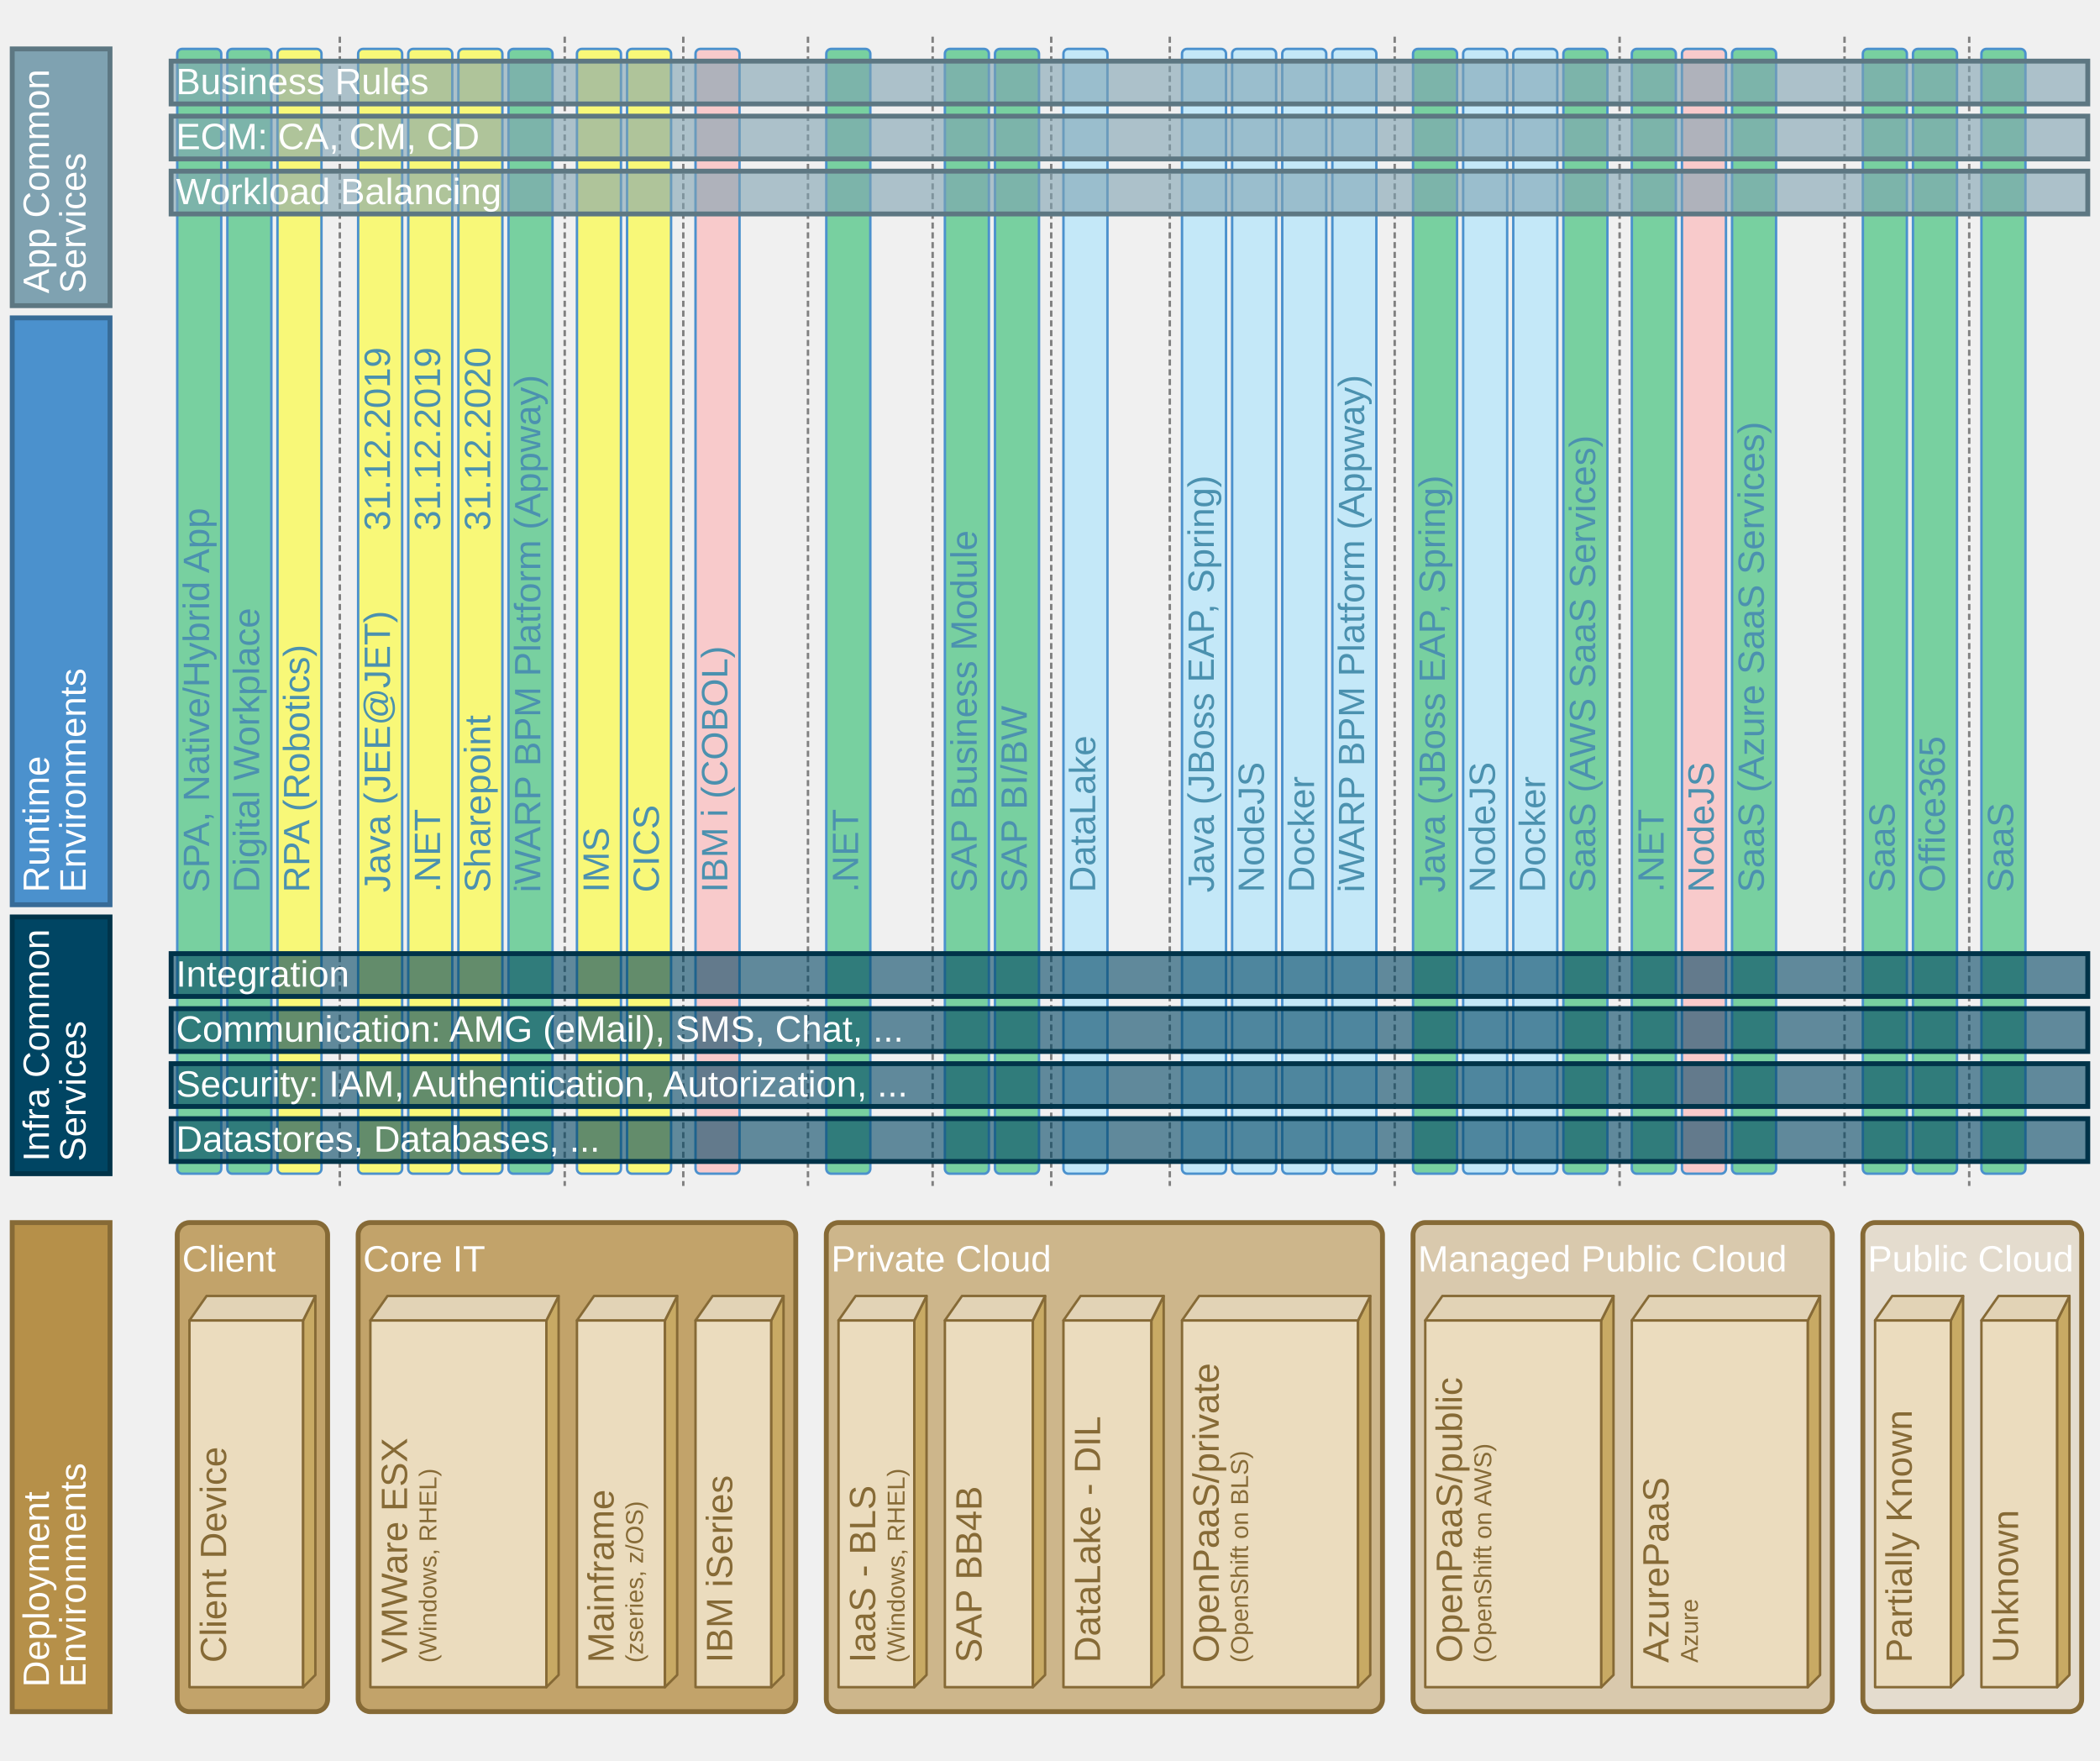
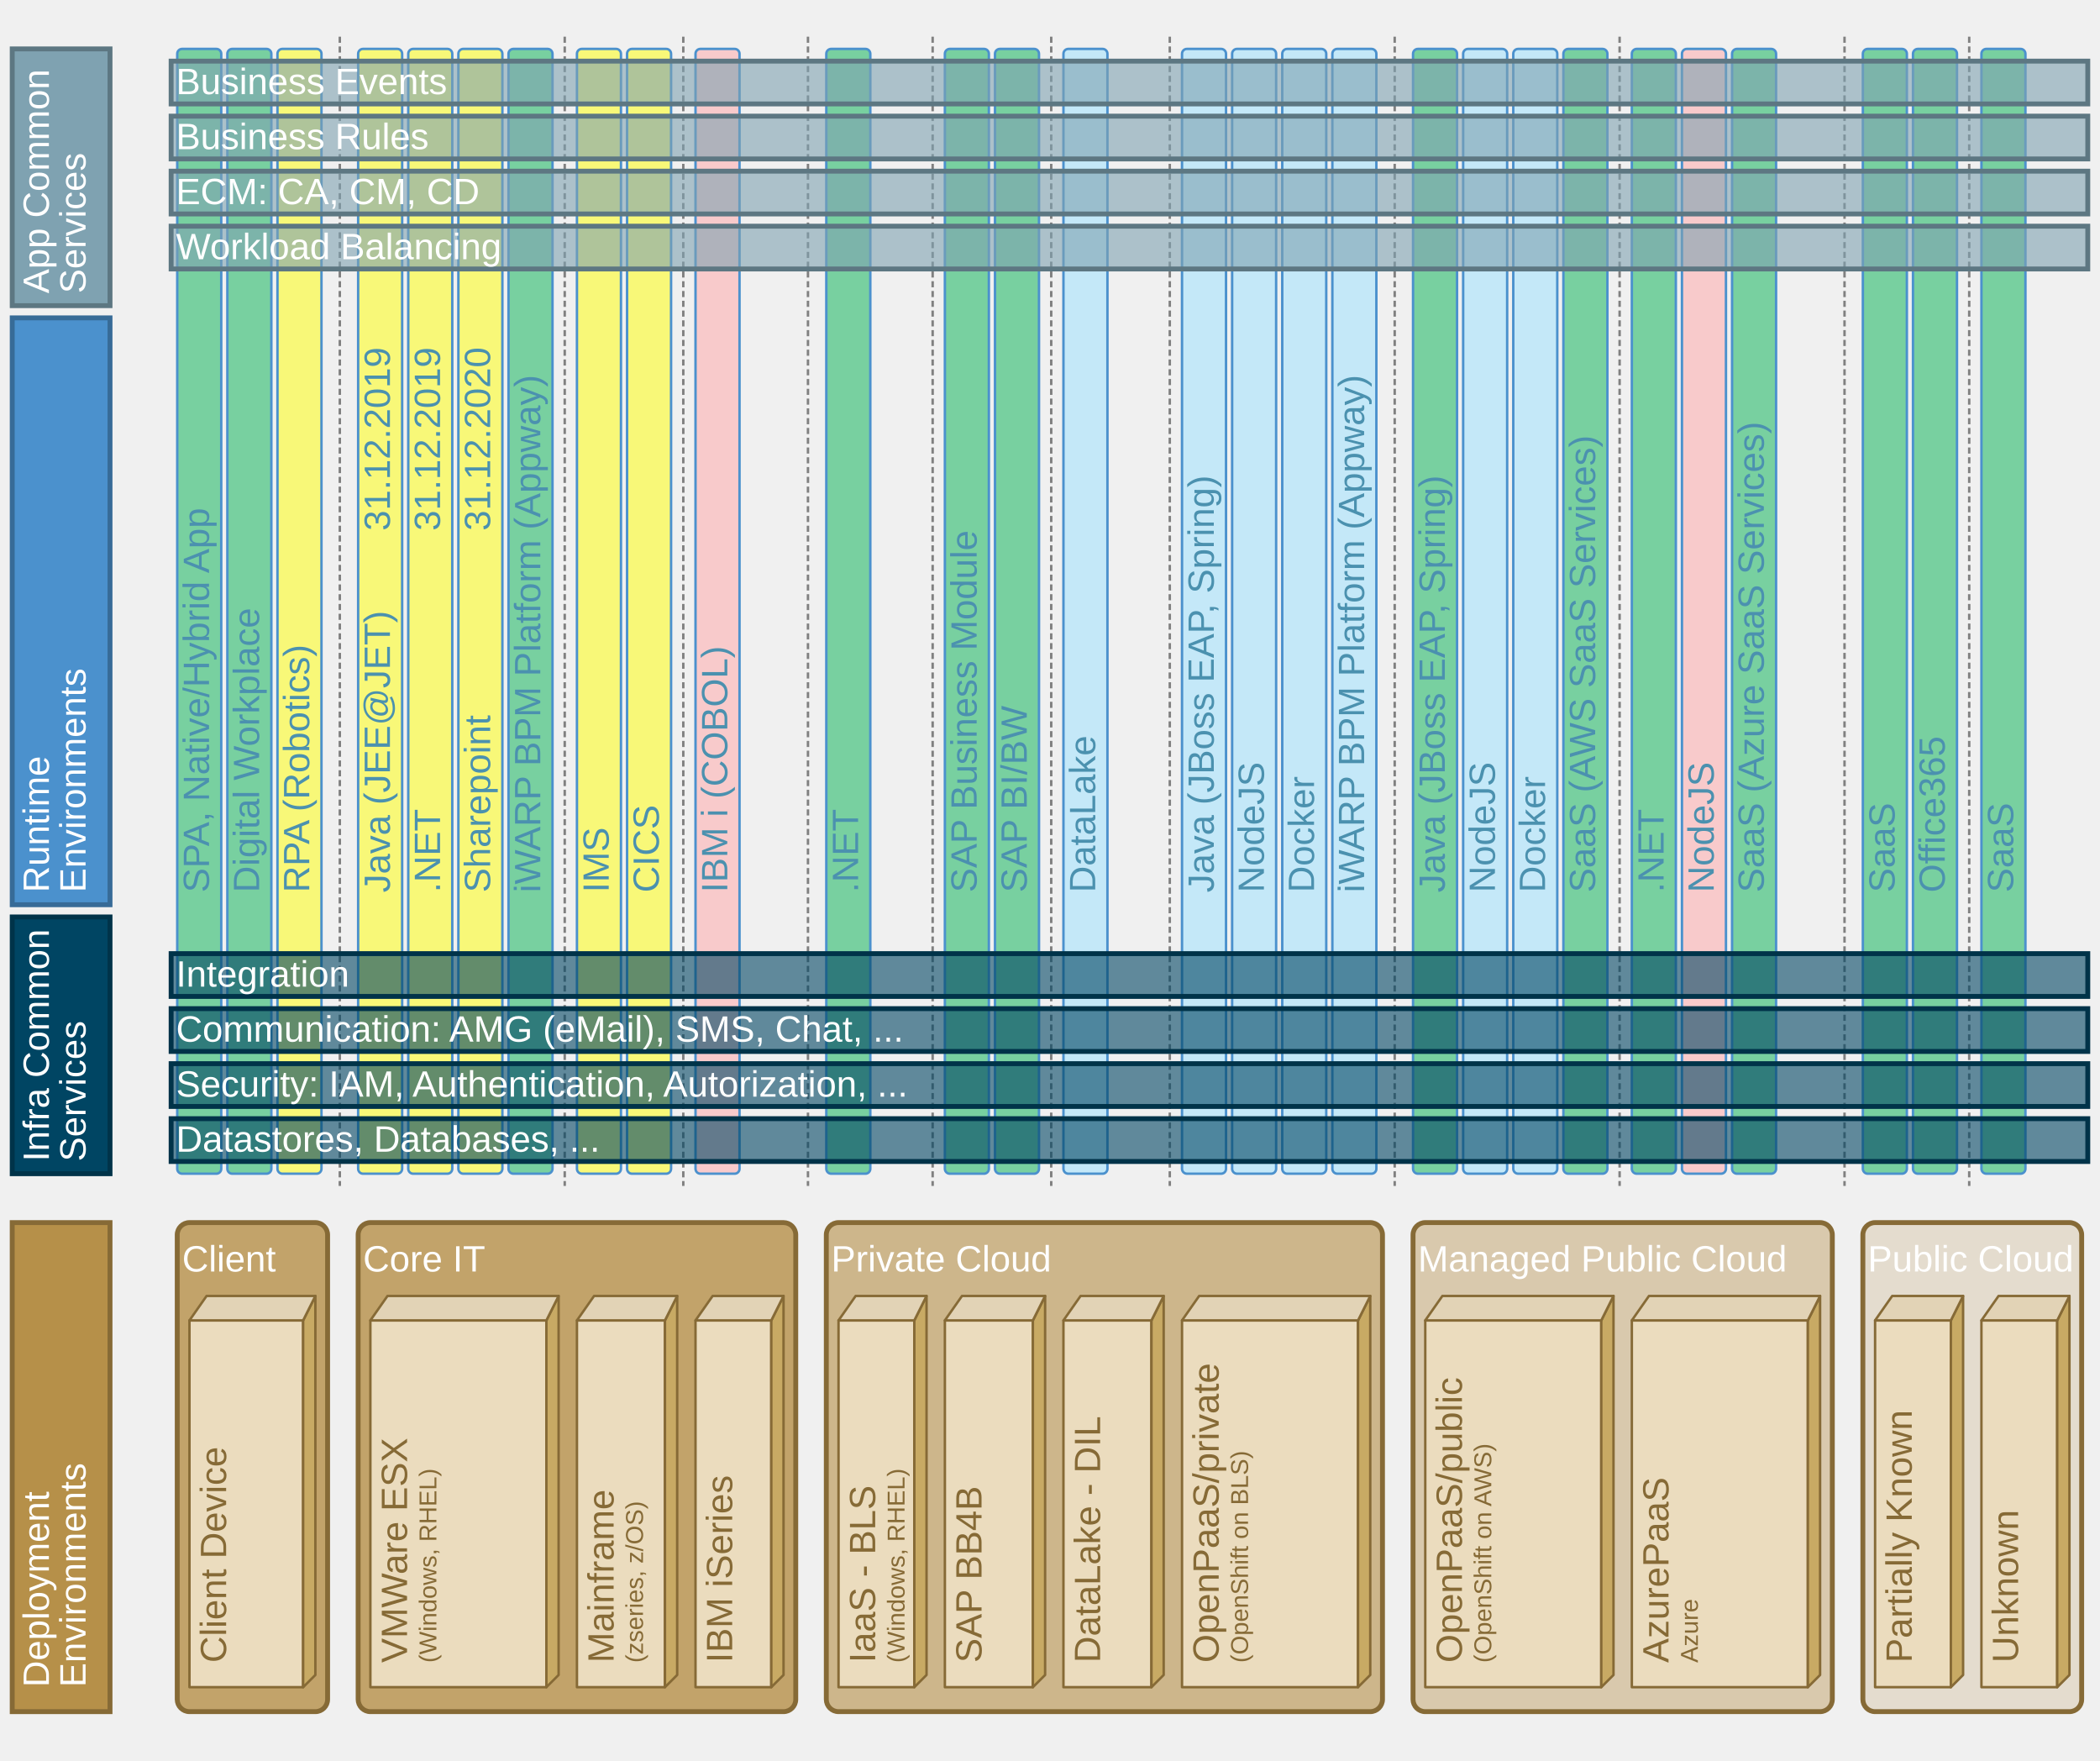
<svg viewBox="0 0 8590 7200" preserveAspectRatio="xMidYMid">
-   <defs>
-     <linearGradient id="serviceBus_gradient" x2="0" y2="1">
-       <stop stop-color="#0000bf" offset="0" />
-       <stop stop-color="#aad4ff" offset="0.25" />
-       <stop stop-color="#aad4ff" offset="0.75" />
-       <stop stop-color="#0000bf" offset="1" />
-     </linearGradient>
-   </defs>
  <rect x="725" y="200" rx="20" ry="20" width="180" height="4600" style="fill:rgb(0,176,80);fill-opacity:0.502;stroke:rgb(75,145,205);stroke-width:10;opacity:1.0" />
  <text x="755" y="3550" transform="rotate(-90 855,3550)" fill="rgb(75,145,175)" font-family="Arial, sans-serif" font-size="150px" text-anchor="start">SPA, Native/Hybrid App</text>
  <text x="755" y="1320" transform="rotate(-90 855,1320)" fill="rgb(75,145,175)" font-family="Arial, sans-serif" font-size="150px" text-anchor="end" />
  <rect x="930" y="200" rx="20" ry="20" width="180" height="4600" style="fill:rgb(0,176,80);fill-opacity:0.502;stroke:rgb(75,145,205);stroke-width:10;opacity:1.0" />
  <text x="960" y="3550" transform="rotate(-90 1060,3550)" fill="rgb(75,145,175)" font-family="Arial, sans-serif" font-size="150px" text-anchor="start">Digital Workplace</text>
  <text x="960" y="1320" transform="rotate(-90 1060,1320)" fill="rgb(75,145,175)" font-family="Arial, sans-serif" font-size="150px" text-anchor="end" />
  <rect x="1135" y="200" rx="20" ry="20" width="180" height="4600" style="fill:rgb(255,255,0);fill-opacity:0.502;stroke:rgb(75,145,205);stroke-width:10;opacity:1.0" />
  <text x="1165" y="3550" transform="rotate(-90 1265,3550)" fill="rgb(75,145,175)" font-family="Arial, sans-serif" font-size="150px" text-anchor="start">RPA (Robotics)</text>
  <text x="1165" y="1320" transform="rotate(-90 1265,1320)" fill="rgb(75,145,175)" font-family="Arial, sans-serif" font-size="150px" text-anchor="end" />
  <line x1="1390" y1="150" x2="1390" y2="4850" stroke-dasharray="25, 15" style="stroke:grey;stroke-width:10" />
  <rect x="725" y="5000" rx="50" ry="50" width="615" height="2000" style="fill:rgb(182,144,73);fill-opacity:0.8;stroke:rgb(134,106,54);stroke-width:20;opacity:1.0" />
  <text x="745" y="5200" fill="white" font-family="Arial, sans-serif" font-size="150px">Client</text>
  <rect x="1465" y="200" rx="20" ry="20" width="180" height="4600" style="fill:rgb(255,255,0);fill-opacity:0.502;stroke:rgb(75,145,205);stroke-width:10;opacity:1.0" />
  <text x="1495" y="3550" transform="rotate(-90 1595,3550)" fill="rgb(75,145,175)" font-family="Arial, sans-serif" font-size="150px" text-anchor="start">Java (JEE@JET)</text>
  <text x="1495" y="1320" transform="rotate(-90 1595,1320)" fill="rgb(75,145,175)" font-family="Arial, sans-serif" font-size="150px" text-anchor="end">31.12.2019</text>
  <rect x="1670" y="200" rx="20" ry="20" width="180" height="4600" style="fill:rgb(255,255,0);fill-opacity:0.502;stroke:rgb(75,145,205);stroke-width:10;opacity:1.0" />
  <text x="1700" y="3550" transform="rotate(-90 1800,3550)" fill="rgb(75,145,175)" font-family="Arial, sans-serif" font-size="150px" text-anchor="start">.NET</text>
  <text x="1700" y="1320" transform="rotate(-90 1800,1320)" fill="rgb(75,145,175)" font-family="Arial, sans-serif" font-size="150px" text-anchor="end">31.12.2019</text>
  <rect x="1875" y="200" rx="20" ry="20" width="180" height="4600" style="fill:rgb(255,255,0);fill-opacity:0.502;stroke:rgb(75,145,205);stroke-width:10;opacity:1.0" />
  <text x="1905" y="3550" transform="rotate(-90 2005,3550)" fill="rgb(75,145,175)" font-family="Arial, sans-serif" font-size="150px" text-anchor="start">Sharepoint</text>
  <text x="1905" y="1320" transform="rotate(-90 2005,1320)" fill="rgb(75,145,175)" font-family="Arial, sans-serif" font-size="150px" text-anchor="end">31.12.2020</text>
  <rect x="2080" y="200" rx="20" ry="20" width="180" height="4600" style="fill:rgb(0,176,80);fill-opacity:0.502;stroke:rgb(75,145,205);stroke-width:10;opacity:1.0" />
  <text x="2110" y="3550" transform="rotate(-90 2210,3550)" fill="rgb(75,145,175)" font-family="Arial, sans-serif" font-size="150px" text-anchor="start">iWARP BPM Platform (Appway)</text>
  <text x="2110" y="1320" transform="rotate(-90 2210,1320)" fill="rgb(75,145,175)" font-family="Arial, sans-serif" font-size="150px" text-anchor="end" />
  <line x1="2310" y1="150" x2="2310" y2="4850" stroke-dasharray="25, 15" style="stroke:grey;stroke-width:10" />
  <rect x="2360" y="200" rx="20" ry="20" width="180" height="4600" style="fill:rgb(255,255,0);fill-opacity:0.502;stroke:rgb(75,145,205);stroke-width:10;opacity:1.0" />
  <text x="2390" y="3550" transform="rotate(-90 2490,3550)" fill="rgb(75,145,175)" font-family="Arial, sans-serif" font-size="150px" text-anchor="start">IMS</text>
  <text x="2390" y="1320" transform="rotate(-90 2490,1320)" fill="rgb(75,145,175)" font-family="Arial, sans-serif" font-size="150px" text-anchor="end" />
  <rect x="2565" y="200" rx="20" ry="20" width="180" height="4600" style="fill:rgb(255,255,0);fill-opacity:0.502;stroke:rgb(75,145,205);stroke-width:10;opacity:1.0" />
  <text x="2595" y="3550" transform="rotate(-90 2695,3550)" fill="rgb(75,145,175)" font-family="Arial, sans-serif" font-size="150px" text-anchor="start">CICS</text>
  <text x="2595" y="1320" transform="rotate(-90 2695,1320)" fill="rgb(75,145,175)" font-family="Arial, sans-serif" font-size="150px" text-anchor="end" />
  <line x1="2795" y1="150" x2="2795" y2="4850" stroke-dasharray="25, 15" style="stroke:grey;stroke-width:10" />
  <rect x="2845" y="200" rx="20" ry="20" width="180" height="4600" style="fill:rgb(255,163,166);fill-opacity:0.502;stroke:rgb(75,145,205);stroke-width:10;opacity:1.0" />
  <text x="2875" y="3550" transform="rotate(-90 2975,3550)" fill="rgb(75,145,175)" font-family="Arial, sans-serif" font-size="150px" text-anchor="start">IBM i (COBOL)</text>
  <text x="2875" y="1320" transform="rotate(-90 2975,1320)" fill="rgb(75,145,175)" font-family="Arial, sans-serif" font-size="150px" text-anchor="end" />
  <line x1="3305" y1="150" x2="3305" y2="4850" stroke-dasharray="25, 15" style="stroke:grey;stroke-width:10" />
  <rect x="1465" y="5000" rx="50" ry="50" width="1790" height="2000" style="fill:rgb(182,144,73);fill-opacity:0.8;stroke:rgb(134,106,54);stroke-width:20;opacity:1.0" />
  <text x="1485" y="5200" fill="white" font-family="Arial, sans-serif" font-size="150px">Core IT</text>
  <rect x="3380" y="200" rx="20" ry="20" width="180" height="4600" style="fill:rgb(0,176,80);fill-opacity:0.502;stroke:rgb(75,145,205);stroke-width:10;opacity:1.0" />
  <text x="3410" y="3550" transform="rotate(-90 3510,3550)" fill="rgb(75,145,175)" font-family="Arial, sans-serif" font-size="150px" text-anchor="start">.NET</text>
  <text x="3410" y="1320" transform="rotate(-90 3510,1320)" fill="rgb(75,145,175)" font-family="Arial, sans-serif" font-size="150px" text-anchor="end" />
  <line x1="3815" y1="150" x2="3815" y2="4850" stroke-dasharray="25, 15" style="stroke:grey;stroke-width:10" />
  <rect x="3865" y="200" rx="20" ry="20" width="180" height="4600" style="fill:rgb(0,176,80);fill-opacity:0.502;stroke:rgb(75,145,205);stroke-width:10;opacity:1.0" />
  <text x="3895" y="3550" transform="rotate(-90 3995,3550)" fill="rgb(75,145,175)" font-family="Arial, sans-serif" font-size="150px" text-anchor="start">SAP Business Module</text>
  <text x="3895" y="1320" transform="rotate(-90 3995,1320)" fill="rgb(75,145,175)" font-family="Arial, sans-serif" font-size="150px" text-anchor="end" />
  <rect x="4070" y="200" rx="20" ry="20" width="180" height="4600" style="fill:rgb(0,176,80);fill-opacity:0.502;stroke:rgb(75,145,205);stroke-width:10;opacity:1.0" />
  <text x="4100" y="3550" transform="rotate(-90 4200,3550)" fill="rgb(75,145,175)" font-family="Arial, sans-serif" font-size="150px" text-anchor="start">SAP BI/BW</text>
  <text x="4100" y="1320" transform="rotate(-90 4200,1320)" fill="rgb(75,145,175)" font-family="Arial, sans-serif" font-size="150px" text-anchor="end" />
  <line x1="4300" y1="150" x2="4300" y2="4850" stroke-dasharray="25, 15" style="stroke:grey;stroke-width:10" />
  <rect x="4350" y="200" rx="20" ry="20" width="180" height="4600" style="fill:rgb(152,224,255);fill-opacity:0.502;stroke:rgb(75,145,205);stroke-width:10;opacity:1.0" />
  <text x="4380" y="3550" transform="rotate(-90 4480,3550)" fill="rgb(75,145,175)" font-family="Arial, sans-serif" font-size="150px" text-anchor="start">DataLake</text>
  <text x="4380" y="1320" transform="rotate(-90 4480,1320)" fill="rgb(75,145,175)" font-family="Arial, sans-serif" font-size="150px" text-anchor="end" />
  <line x1="4785" y1="150" x2="4785" y2="4850" stroke-dasharray="25, 15" style="stroke:grey;stroke-width:10" />
  <rect x="4835" y="200" rx="20" ry="20" width="180" height="4600" style="fill:rgb(152,224,255);fill-opacity:0.502;stroke:rgb(75,145,205);stroke-width:10;opacity:1.0" />
  <text x="4865" y="3550" transform="rotate(-90 4965,3550)" fill="rgb(75,145,175)" font-family="Arial, sans-serif" font-size="150px" text-anchor="start">Java (JBoss EAP, Spring)</text>
  <text x="4865" y="1320" transform="rotate(-90 4965,1320)" fill="rgb(75,145,175)" font-family="Arial, sans-serif" font-size="150px" text-anchor="end" />
  <rect x="5040" y="200" rx="20" ry="20" width="180" height="4600" style="fill:rgb(152,224,255);fill-opacity:0.502;stroke:rgb(75,145,205);stroke-width:10;opacity:1.0" />
  <text x="5070" y="3550" transform="rotate(-90 5170,3550)" fill="rgb(75,145,175)" font-family="Arial, sans-serif" font-size="150px" text-anchor="start">NodeJS</text>
  <text x="5070" y="1320" transform="rotate(-90 5170,1320)" fill="rgb(75,145,175)" font-family="Arial, sans-serif" font-size="150px" text-anchor="end" />
  <rect x="5245" y="200" rx="20" ry="20" width="180" height="4600" style="fill:rgb(152,224,255);fill-opacity:0.502;stroke:rgb(75,145,205);stroke-width:10;opacity:1.0" />
  <text x="5275" y="3550" transform="rotate(-90 5375,3550)" fill="rgb(75,145,175)" font-family="Arial, sans-serif" font-size="150px" text-anchor="start">Docker</text>
  <text x="5275" y="1320" transform="rotate(-90 5375,1320)" fill="rgb(75,145,175)" font-family="Arial, sans-serif" font-size="150px" text-anchor="end" />
  <rect x="5450" y="200" rx="20" ry="20" width="180" height="4600" style="fill:rgb(152,224,255);fill-opacity:0.502;stroke:rgb(75,145,205);stroke-width:10;opacity:1.0" />
  <text x="5480" y="3550" transform="rotate(-90 5580,3550)" fill="rgb(75,145,175)" font-family="Arial, sans-serif" font-size="150px" text-anchor="start">iWARP BPM Platform (Appway)</text>
  <text x="5480" y="1320" transform="rotate(-90 5580,1320)" fill="rgb(75,145,175)" font-family="Arial, sans-serif" font-size="150px" text-anchor="end" />
  <line x1="5705" y1="150" x2="5705" y2="4850" stroke-dasharray="25, 15" style="stroke:grey;stroke-width:10" />
  <rect x="3380" y="5000" rx="50" ry="50" width="2275" height="2000" style="fill:rgb(182,144,73);fill-opacity:0.6;stroke:rgb(134,106,54);stroke-width:20;opacity:1.0" />
  <text x="3400" y="5200" fill="white" font-family="Arial, sans-serif" font-size="150px">Private Cloud</text>
  <rect x="5780" y="200" rx="20" ry="20" width="180" height="4600" style="fill:rgb(0,176,80);fill-opacity:0.502;stroke:rgb(75,145,205);stroke-width:10;opacity:1.0" />
  <text x="5810" y="3550" transform="rotate(-90 5910,3550)" fill="rgb(75,145,175)" font-family="Arial, sans-serif" font-size="150px" text-anchor="start">Java (JBoss EAP, Spring)</text>
  <text x="5810" y="1320" transform="rotate(-90 5910,1320)" fill="rgb(75,145,175)" font-family="Arial, sans-serif" font-size="150px" text-anchor="end" />
  <rect x="5985" y="200" rx="20" ry="20" width="180" height="4600" style="fill:rgb(152,224,255);fill-opacity:0.502;stroke:rgb(75,145,205);stroke-width:10;opacity:1.0" />
  <text x="6015" y="3550" transform="rotate(-90 6115,3550)" fill="rgb(75,145,175)" font-family="Arial, sans-serif" font-size="150px" text-anchor="start">NodeJS</text>
  <text x="6015" y="1320" transform="rotate(-90 6115,1320)" fill="rgb(75,145,175)" font-family="Arial, sans-serif" font-size="150px" text-anchor="end" />
  <rect x="6190" y="200" rx="20" ry="20" width="180" height="4600" style="fill:rgb(152,224,255);fill-opacity:0.502;stroke:rgb(75,145,205);stroke-width:10;opacity:1.0" />
  <text x="6220" y="3550" transform="rotate(-90 6320,3550)" fill="rgb(75,145,175)" font-family="Arial, sans-serif" font-size="150px" text-anchor="start">Docker</text>
  <text x="6220" y="1320" transform="rotate(-90 6320,1320)" fill="rgb(75,145,175)" font-family="Arial, sans-serif" font-size="150px" text-anchor="end" />
  <rect x="6395" y="200" rx="20" ry="20" width="180" height="4600" style="fill:rgb(0,176,80);fill-opacity:0.502;stroke:rgb(75,145,205);stroke-width:10;opacity:1.0" />
  <text x="6425" y="3550" transform="rotate(-90 6525,3550)" fill="rgb(75,145,175)" font-family="Arial, sans-serif" font-size="150px" text-anchor="start">SaaS (AWS SaaS Services)</text>
  <text x="6425" y="1320" transform="rotate(-90 6525,1320)" fill="rgb(75,145,175)" font-family="Arial, sans-serif" font-size="150px" text-anchor="end" />
  <line x1="6625" y1="150" x2="6625" y2="4850" stroke-dasharray="25, 15" style="stroke:grey;stroke-width:10" />
  <rect x="6675" y="200" rx="20" ry="20" width="180" height="4600" style="fill:rgb(0,176,80);fill-opacity:0.502;stroke:rgb(75,145,205);stroke-width:10;opacity:1.0" />
  <text x="6705" y="3550" transform="rotate(-90 6805,3550)" fill="rgb(75,145,175)" font-family="Arial, sans-serif" font-size="150px" text-anchor="start">.NET</text>
  <text x="6705" y="1320" transform="rotate(-90 6805,1320)" fill="rgb(75,145,175)" font-family="Arial, sans-serif" font-size="150px" text-anchor="end" />
  <rect x="6880" y="200" rx="20" ry="20" width="180" height="4600" style="fill:rgb(255,163,166);fill-opacity:0.502;stroke:rgb(75,145,205);stroke-width:10;opacity:1.0" />
  <text x="6910" y="3550" transform="rotate(-90 7010,3550)" fill="rgb(75,145,175)" font-family="Arial, sans-serif" font-size="150px" text-anchor="start">NodeJS</text>
  <text x="6910" y="1320" transform="rotate(-90 7010,1320)" fill="rgb(75,145,175)" font-family="Arial, sans-serif" font-size="150px" text-anchor="end" />
  <rect x="7085" y="200" rx="20" ry="20" width="180" height="4600" style="fill:rgb(0,176,80);fill-opacity:0.502;stroke:rgb(75,145,205);stroke-width:10;opacity:1.0" />
  <text x="7115" y="3550" transform="rotate(-90 7215,3550)" fill="rgb(75,145,175)" font-family="Arial, sans-serif" font-size="150px" text-anchor="start">SaaS (Azure SaaS Services)</text>
  <text x="7115" y="1320" transform="rotate(-90 7215,1320)" fill="rgb(75,145,175)" font-family="Arial, sans-serif" font-size="150px" text-anchor="end" />
  <line x1="7545" y1="150" x2="7545" y2="4850" stroke-dasharray="25, 15" style="stroke:grey;stroke-width:10" />
  <rect x="5780" y="5000" rx="50" ry="50" width="1715" height="2000" style="fill:rgb(182,144,73);fill-opacity:0.4;stroke:rgb(134,106,54);stroke-width:20;opacity:1.0" />
  <text x="5800" y="5200" fill="white" font-family="Arial, sans-serif" font-size="150px">Managed Public Cloud</text>
  <rect x="7620" y="200" rx="20" ry="20" width="180" height="4600" style="fill:rgb(0,176,80);fill-opacity:0.502;stroke:rgb(75,145,205);stroke-width:10;opacity:1.0" />
  <text x="7650" y="3550" transform="rotate(-90 7750,3550)" fill="rgb(75,145,175)" font-family="Arial, sans-serif" font-size="150px" text-anchor="start">SaaS</text>
  <text x="7650" y="1320" transform="rotate(-90 7750,1320)" fill="rgb(75,145,175)" font-family="Arial, sans-serif" font-size="150px" text-anchor="end" />
  <rect x="7825" y="200" rx="20" ry="20" width="180" height="4600" style="fill:rgb(0,176,80);fill-opacity:0.502;stroke:rgb(75,145,205);stroke-width:10;opacity:1.0" />
  <text x="7855" y="3550" transform="rotate(-90 7955,3550)" fill="rgb(75,145,175)" font-family="Arial, sans-serif" font-size="150px" text-anchor="start">Office365</text>
  <text x="7855" y="1320" transform="rotate(-90 7955,1320)" fill="rgb(75,145,175)" font-family="Arial, sans-serif" font-size="150px" text-anchor="end" />
  <line x1="8055" y1="150" x2="8055" y2="4850" stroke-dasharray="25, 15" style="stroke:grey;stroke-width:10" />
  <rect x="8105" y="200" rx="20" ry="20" width="180" height="4600" style="fill:rgb(0,176,80);fill-opacity:0.502;stroke:rgb(75,145,205);stroke-width:10;opacity:1.0" />
  <text x="8135" y="3550" transform="rotate(-90 8235,3550)" fill="rgb(75,145,175)" font-family="Arial, sans-serif" font-size="150px" text-anchor="start">SaaS</text>
  <text x="8135" y="1320" transform="rotate(-90 8235,1320)" fill="rgb(75,145,175)" font-family="Arial, sans-serif" font-size="150px" text-anchor="end" />
  <rect x="7620" y="5000" rx="50" ry="50" width="895" height="2000" style="fill:rgb(182,144,73);fill-opacity:0.2;stroke:rgb(134,106,54);stroke-width:20;opacity:1.0" />
  <text x="7640" y="5200" fill="white" font-family="Arial, sans-serif" font-size="150px">Public Cloud</text>
  <path fill="rgb(235,220,190)" fill-opacity="1.0" stroke="rgb(134,106,54)" stroke-width="10" stroke-linejoin="round" d="M 775,5400 L 1240,5400 1240,6900 775,6900 775,5400 Z" />
  <path fill="rgb(200,170,100)" fill-opacity="1.0" stroke="rgb(134,106,54)" stroke-width="10" stroke-linejoin="round" d="M 1240,5400 L 1290,5300 1290,6850 1240,6900 1240,5400 Z" />
  <path fill="rgb(226,211,182)" fill-opacity="1.0" stroke="rgb(134,106,54)" stroke-width="10" stroke-linejoin="round" d="M 775,5400 L 845,5300 1290,5300 1240,5400 775,5400 Z" />
  <text x="825" y="6700" transform="rotate(-90 925,6700)" fill="rgb(134,106,54)" font-family="Arial, sans-serif" font-size="150px">Client Device</text>
  <text x="945" y="6700" transform="rotate(-90 1045,6700)" fill="rgb(134,106,54)" font-family="Arial, sans-serif" font-size="100px" />
  <path fill="rgb(235,220,190)" fill-opacity="1.0" stroke="rgb(134,106,54)" stroke-width="10" stroke-linejoin="round" d="M 1515,5400 L 2235,5400 2235,6900 1515,6900 1515,5400 Z" />
  <path fill="rgb(200,170,100)" fill-opacity="1.0" stroke="rgb(134,106,54)" stroke-width="10" stroke-linejoin="round" d="M 2235,5400 L 2285,5300 2285,6850 2235,6900 2235,5400 Z" />
  <path fill="rgb(226,211,182)" fill-opacity="1.0" stroke="rgb(134,106,54)" stroke-width="10" stroke-linejoin="round" d="M 1515,5400 L 1585,5300 2285,5300 2235,5400 1515,5400 Z" />
  <text x="1565" y="6700" transform="rotate(-90 1665,6700)" fill="rgb(134,106,54)" font-family="Arial, sans-serif" font-size="150px">VMWare ESX</text>
  <text x="1685" y="6700" transform="rotate(-90 1785,6700)" fill="rgb(134,106,54)" font-family="Arial, sans-serif" font-size="100px">(Windows, RHEL)</text>
  <path fill="rgb(235,220,190)" fill-opacity="1.0" stroke="rgb(134,106,54)" stroke-width="10" stroke-linejoin="round" d="M 2360,5400 L 2720,5400 2720,6900 2360,6900 2360,5400 Z" />
  <path fill="rgb(200,170,100)" fill-opacity="1.0" stroke="rgb(134,106,54)" stroke-width="10" stroke-linejoin="round" d="M 2720,5400 L 2770,5300 2770,6850 2720,6900 2720,5400 Z" />
  <path fill="rgb(226,211,182)" fill-opacity="1.0" stroke="rgb(134,106,54)" stroke-width="10" stroke-linejoin="round" d="M 2360,5400 L 2430,5300 2770,5300 2720,5400 2360,5400 Z" />
  <text x="2410" y="6700" transform="rotate(-90 2510,6700)" fill="rgb(134,106,54)" font-family="Arial, sans-serif" font-size="150px">Mainframe</text>
  <text x="2530" y="6700" transform="rotate(-90 2630,6700)" fill="rgb(134,106,54)" font-family="Arial, sans-serif" font-size="100px">(zseries, z/OS)</text>
  <path fill="rgb(235,220,190)" fill-opacity="1.0" stroke="rgb(134,106,54)" stroke-width="10" stroke-linejoin="round" d="M 2845,5400 L 3155,5400 3155,6900 2845,6900 2845,5400 Z" />
  <path fill="rgb(200,170,100)" fill-opacity="1.0" stroke="rgb(134,106,54)" stroke-width="10" stroke-linejoin="round" d="M 3155,5400 L 3205,5300 3205,6850 3155,6900 3155,5400 Z" />
  <path fill="rgb(226,211,182)" fill-opacity="1.0" stroke="rgb(134,106,54)" stroke-width="10" stroke-linejoin="round" d="M 2845,5400 L 2915,5300 3205,5300 3155,5400 2845,5400 Z" />
  <text x="2895" y="6700" transform="rotate(-90 2995,6700)" fill="rgb(134,106,54)" font-family="Arial, sans-serif" font-size="150px">IBM iSeries</text>
  <text x="3015" y="6700" transform="rotate(-90 3115,6700)" fill="rgb(134,106,54)" font-family="Arial, sans-serif" font-size="100px" />
  <path fill="rgb(235,220,190)" fill-opacity="1.0" stroke="rgb(134,106,54)" stroke-width="10" stroke-linejoin="round" d="M 3430,5400 L 3740,5400 3740,6900 3430,6900 3430,5400 Z" />
  <path fill="rgb(200,170,100)" fill-opacity="1.0" stroke="rgb(134,106,54)" stroke-width="10" stroke-linejoin="round" d="M 3740,5400 L 3790,5300 3790,6850 3740,6900 3740,5400 Z" />
  <path fill="rgb(226,211,182)" fill-opacity="1.0" stroke="rgb(134,106,54)" stroke-width="10" stroke-linejoin="round" d="M 3430,5400 L 3500,5300 3790,5300 3740,5400 3430,5400 Z" />
  <text x="3480" y="6700" transform="rotate(-90 3580,6700)" fill="rgb(134,106,54)" font-family="Arial, sans-serif" font-size="150px">IaaS - BLS</text>
  <text x="3600" y="6700" transform="rotate(-90 3700,6700)" fill="rgb(134,106,54)" font-family="Arial, sans-serif" font-size="100px">(Windows, RHEL)</text>
  <path fill="rgb(235,220,190)" fill-opacity="1.0" stroke="rgb(134,106,54)" stroke-width="10" stroke-linejoin="round" d="M 3865,5400 L 4225,5400 4225,6900 3865,6900 3865,5400 Z" />
  <path fill="rgb(200,170,100)" fill-opacity="1.0" stroke="rgb(134,106,54)" stroke-width="10" stroke-linejoin="round" d="M 4225,5400 L 4275,5300 4275,6850 4225,6900 4225,5400 Z" />
  <path fill="rgb(226,211,182)" fill-opacity="1.0" stroke="rgb(134,106,54)" stroke-width="10" stroke-linejoin="round" d="M 3865,5400 L 3935,5300 4275,5300 4225,5400 3865,5400 Z" />
  <text x="3915" y="6700" transform="rotate(-90 4015,6700)" fill="rgb(134,106,54)" font-family="Arial, sans-serif" font-size="150px">SAP BB4B</text>
  <text x="4035" y="6700" transform="rotate(-90 4135,6700)" fill="rgb(134,106,54)" font-family="Arial, sans-serif" font-size="100px"> </text>
  <path fill="rgb(235,220,190)" fill-opacity="1.0" stroke="rgb(134,106,54)" stroke-width="10" stroke-linejoin="round" d="M 4350,5400 L 4710,5400 4710,6900 4350,6900 4350,5400 Z" />
  <path fill="rgb(200,170,100)" fill-opacity="1.0" stroke="rgb(134,106,54)" stroke-width="10" stroke-linejoin="round" d="M 4710,5400 L 4760,5300 4760,6850 4710,6900 4710,5400 Z" />
  <path fill="rgb(226,211,182)" fill-opacity="1.0" stroke="rgb(134,106,54)" stroke-width="10" stroke-linejoin="round" d="M 4350,5400 L 4420,5300 4760,5300 4710,5400 4350,5400 Z" />
  <text x="4400" y="6700" transform="rotate(-90 4500,6700)" fill="rgb(134,106,54)" font-family="Arial, sans-serif" font-size="150px">DataLake - DIL</text>
  <text x="4520" y="6700" transform="rotate(-90 4620,6700)" fill="rgb(134,106,54)" font-family="Arial, sans-serif" font-size="100px"> </text>
  <path fill="rgb(235,220,190)" fill-opacity="1.0" stroke="rgb(134,106,54)" stroke-width="10" stroke-linejoin="round" d="M 4835,5400 L 5555,5400 5555,6900 4835,6900 4835,5400 Z" />
  <path fill="rgb(200,170,100)" fill-opacity="1.0" stroke="rgb(134,106,54)" stroke-width="10" stroke-linejoin="round" d="M 5555,5400 L 5605,5300 5605,6850 5555,6900 5555,5400 Z" />
  <path fill="rgb(226,211,182)" fill-opacity="1.0" stroke="rgb(134,106,54)" stroke-width="10" stroke-linejoin="round" d="M 4835,5400 L 4905,5300 5605,5300 5555,5400 4835,5400 Z" />
  <text x="4885" y="6700" transform="rotate(-90 4985,6700)" fill="rgb(134,106,54)" font-family="Arial, sans-serif" font-size="150px">OpenPaaS/private</text>
  <text x="5005" y="6700" transform="rotate(-90 5105,6700)" fill="rgb(134,106,54)" font-family="Arial, sans-serif" font-size="100px">(OpenShift on BLS)</text>
  <path fill="rgb(235,220,190)" fill-opacity="1.0" stroke="rgb(134,106,54)" stroke-width="10" stroke-linejoin="round" d="M 5830,5400 L 6550,5400 6550,6900 5830,6900 5830,5400 Z" />
  <path fill="rgb(200,170,100)" fill-opacity="1.0" stroke="rgb(134,106,54)" stroke-width="10" stroke-linejoin="round" d="M 6550,5400 L 6600,5300 6600,6850 6550,6900 6550,5400 Z" />
  <path fill="rgb(226,211,182)" fill-opacity="1.0" stroke="rgb(134,106,54)" stroke-width="10" stroke-linejoin="round" d="M 5830,5400 L 5900,5300 6600,5300 6550,5400 5830,5400 Z" />
  <text x="5880" y="6700" transform="rotate(-90 5980,6700)" fill="rgb(134,106,54)" font-family="Arial, sans-serif" font-size="150px">OpenPaaS/public</text>
  <text x="6000" y="6700" transform="rotate(-90 6100,6700)" fill="rgb(134,106,54)" font-family="Arial, sans-serif" font-size="100px">(OpenShift on AWS)</text>
  <path fill="rgb(235,220,190)" fill-opacity="1.0" stroke="rgb(134,106,54)" stroke-width="10" stroke-linejoin="round" d="M 6675,5400 L 7395,5400 7395,6900 6675,6900 6675,5400 Z" />
  <path fill="rgb(200,170,100)" fill-opacity="1.0" stroke="rgb(134,106,54)" stroke-width="10" stroke-linejoin="round" d="M 7395,5400 L 7445,5300 7445,6850 7395,6900 7395,5400 Z" />
  <path fill="rgb(226,211,182)" fill-opacity="1.0" stroke="rgb(134,106,54)" stroke-width="10" stroke-linejoin="round" d="M 6675,5400 L 6745,5300 7445,5300 7395,5400 6675,5400 Z" />
  <text x="6725" y="6700" transform="rotate(-90 6825,6700)" fill="rgb(134,106,54)" font-family="Arial, sans-serif" font-size="150px">AzurePaaS</text>
  <text x="6845" y="6700" transform="rotate(-90 6945,6700)" fill="rgb(134,106,54)" font-family="Arial, sans-serif" font-size="100px">Azure</text>
  <path fill="rgb(235,220,190)" fill-opacity="1.0" stroke="rgb(134,106,54)" stroke-width="10" stroke-linejoin="round" d="M 7670,5400 L 7980,5400 7980,6900 7670,6900 7670,5400 Z" />
  <path fill="rgb(200,170,100)" fill-opacity="1.0" stroke="rgb(134,106,54)" stroke-width="10" stroke-linejoin="round" d="M 7980,5400 L 8030,5300 8030,6850 7980,6900 7980,5400 Z" />
  <path fill="rgb(226,211,182)" fill-opacity="1.0" stroke="rgb(134,106,54)" stroke-width="10" stroke-linejoin="round" d="M 7670,5400 L 7740,5300 8030,5300 7980,5400 7670,5400 Z" />
  <text x="7720" y="6700" transform="rotate(-90 7820,6700)" fill="rgb(134,106,54)" font-family="Arial, sans-serif" font-size="150px">Partially Known</text>
  <text x="7840" y="6700" transform="rotate(-90 7940,6700)" fill="rgb(134,106,54)" font-family="Arial, sans-serif" font-size="100px"> </text>
  <path fill="rgb(235,220,190)" fill-opacity="1.0" stroke="rgb(134,106,54)" stroke-width="10" stroke-linejoin="round" d="M 8105,5400 L 8415,5400 8415,6900 8105,6900 8105,5400 Z" />
  <path fill="rgb(200,170,100)" fill-opacity="1.0" stroke="rgb(134,106,54)" stroke-width="10" stroke-linejoin="round" d="M 8415,5400 L 8465,5300 8465,6850 8415,6900 8415,5400 Z" />
  <path fill="rgb(226,211,182)" fill-opacity="1.0" stroke="rgb(134,106,54)" stroke-width="10" stroke-linejoin="round" d="M 8105,5400 L 8175,5300 8465,5300 8415,5400 8105,5400 Z" />
  <text x="8155" y="6700" transform="rotate(-90 8255,6700)" fill="rgb(134,106,54)" font-family="Arial, sans-serif" font-size="150px">Unknown</text>
  <text x="8275" y="6700" transform="rotate(-90 8375,6700)" fill="rgb(134,106,54)" font-family="Arial, sans-serif" font-size="100px"> </text>
  <rect x="50" y="5000" width="400" height="2000" style="fill:rgb(182,144,73);fill-opacity:1.0;stroke:rgb(134,106,54);stroke-width:20;opacity:1.0" />
  <text x="100" y="6800" transform="rotate(-90 200,6800)" fill="white" font-family="Arial, sans-serif" font-size="150px">Deployment</text>
  <text x="250" y="6800" transform="rotate(-90 350,6800)" fill="white" font-family="Arial, sans-serif" font-size="150px">Environments</text>
  <rect x="50" y="200" width="400" height="1050" style="fill:rgb(127,162,177);fill-opacity:1.0;stroke:rgb(93,119,130);stroke-width:20;opacity:1.0" />
  <text x="100" y="1100" transform="rotate(-90 200,1100)" fill="white" font-family="Arial, sans-serif" font-size="150px">App Common</text>
  <text x="250" y="1100" transform="rotate(-90 350,1100)" fill="white" font-family="Arial, sans-serif" font-size="150px">Services</text>
  <rect x="50" y="1300" width="400" height="2400" style="fill:rgb(75,145,205);fill-opacity:1.0;stroke:rgb(55,107,151);stroke-width:20;opacity:1.0" />
  <text x="100" y="3550" transform="rotate(-90 200,3550)" fill="white" font-family="Arial, sans-serif" font-size="150px">Runtime</text>
  <text x="250" y="3550" transform="rotate(-90 350,3550)" fill="white" font-family="Arial, sans-serif" font-size="150px">Environments</text>
  <rect x="50" y="3750" width="400" height="1050" style="fill:rgb(0,69,99);fill-opacity:1.0;stroke:rgb(0,51,73);stroke-width:20;opacity:1.0" />
  <text x="100" y="4650" transform="rotate(-90 200,4650)" fill="white" font-family="Arial, sans-serif" font-size="150px">Infra Common</text>
  <text x="250" y="4650" transform="rotate(-90 350,4650)" fill="white" font-family="Arial, sans-serif" font-size="150px">Services</text>
  <rect x="700" y="250" width="7840" height="175" style="fill:rgb(127,162,177);fill-opacity:0.6;stroke:rgb(93,119,130);stroke-width:20;opacity:1.0" />
-   <text x="720" y="385" fill="white" font-family="Arial, sans-serif" font-size="150px">Business Rules</text>
+   <text x="720" y="385" fill="white" font-family="Arial, sans-serif" font-size="150px">Business Events</text>
  <rect x="700" y="475" width="7840" height="175" style="fill:rgb(127,162,177);fill-opacity:0.6;stroke:rgb(93,119,130);stroke-width:20;opacity:1.0" />
-   <text x="720" y="610" fill="white" font-family="Arial, sans-serif" font-size="150px">ECM: CA, CM, CD</text>
+   <text x="720" y="610" fill="white" font-family="Arial, sans-serif" font-size="150px">Business Rules</text>
  <rect x="700" y="700" width="7840" height="175" style="fill:rgb(127,162,177);fill-opacity:0.6;stroke:rgb(93,119,130);stroke-width:20;opacity:1.0" />
-   <text x="720" y="835" fill="white" font-family="Arial, sans-serif" font-size="150px">Workload Balancing</text>
+   <text x="720" y="835" fill="white" font-family="Arial, sans-serif" font-size="150px">ECM: CA, CM, CD</text>
+   <rect x="700" y="925" width="7840" height="175" style="fill:rgb(127,162,177);fill-opacity:0.6;stroke:rgb(93,119,130);stroke-width:20;opacity:1.0" />
+   <text x="720" y="1060" fill="white" font-family="Arial, sans-serif" font-size="150px">Workload Balancing</text>
  <rect x="700" y="4575" width="7840" height="175" style="fill:rgb(0,69,99);fill-opacity:0.6;stroke:rgb(0,51,73);stroke-width:20;opacity:1.0" />
  <text x="720" y="4710" fill="white" font-family="Arial, sans-serif" font-size="150px">Datastores, Databases, ...</text>
  <rect x="700" y="4350" width="7840" height="175" style="fill:rgb(0,69,99);fill-opacity:0.6;stroke:rgb(0,51,73);stroke-width:20;opacity:1.0" />
  <text x="720" y="4485" fill="white" font-family="Arial, sans-serif" font-size="150px">Security: IAM, Authentication, Autorization, ...</text>
  <rect x="700" y="4125" width="7840" height="175" style="fill:rgb(0,69,99);fill-opacity:0.6;stroke:rgb(0,51,73);stroke-width:20;opacity:1.0" />
  <text x="720" y="4260" fill="white" font-family="Arial, sans-serif" font-size="150px">Communication: AMG (eMail), SMS, Chat, ...</text>
  <rect x="700" y="3900" width="7840" height="175" style="fill:rgb(0,69,99);fill-opacity:0.6;stroke:rgb(0,51,73);stroke-width:20;opacity:1.0" />
  <text x="720" y="4035" fill="white" font-family="Arial, sans-serif" font-size="150px">Integration</text>
</svg>
